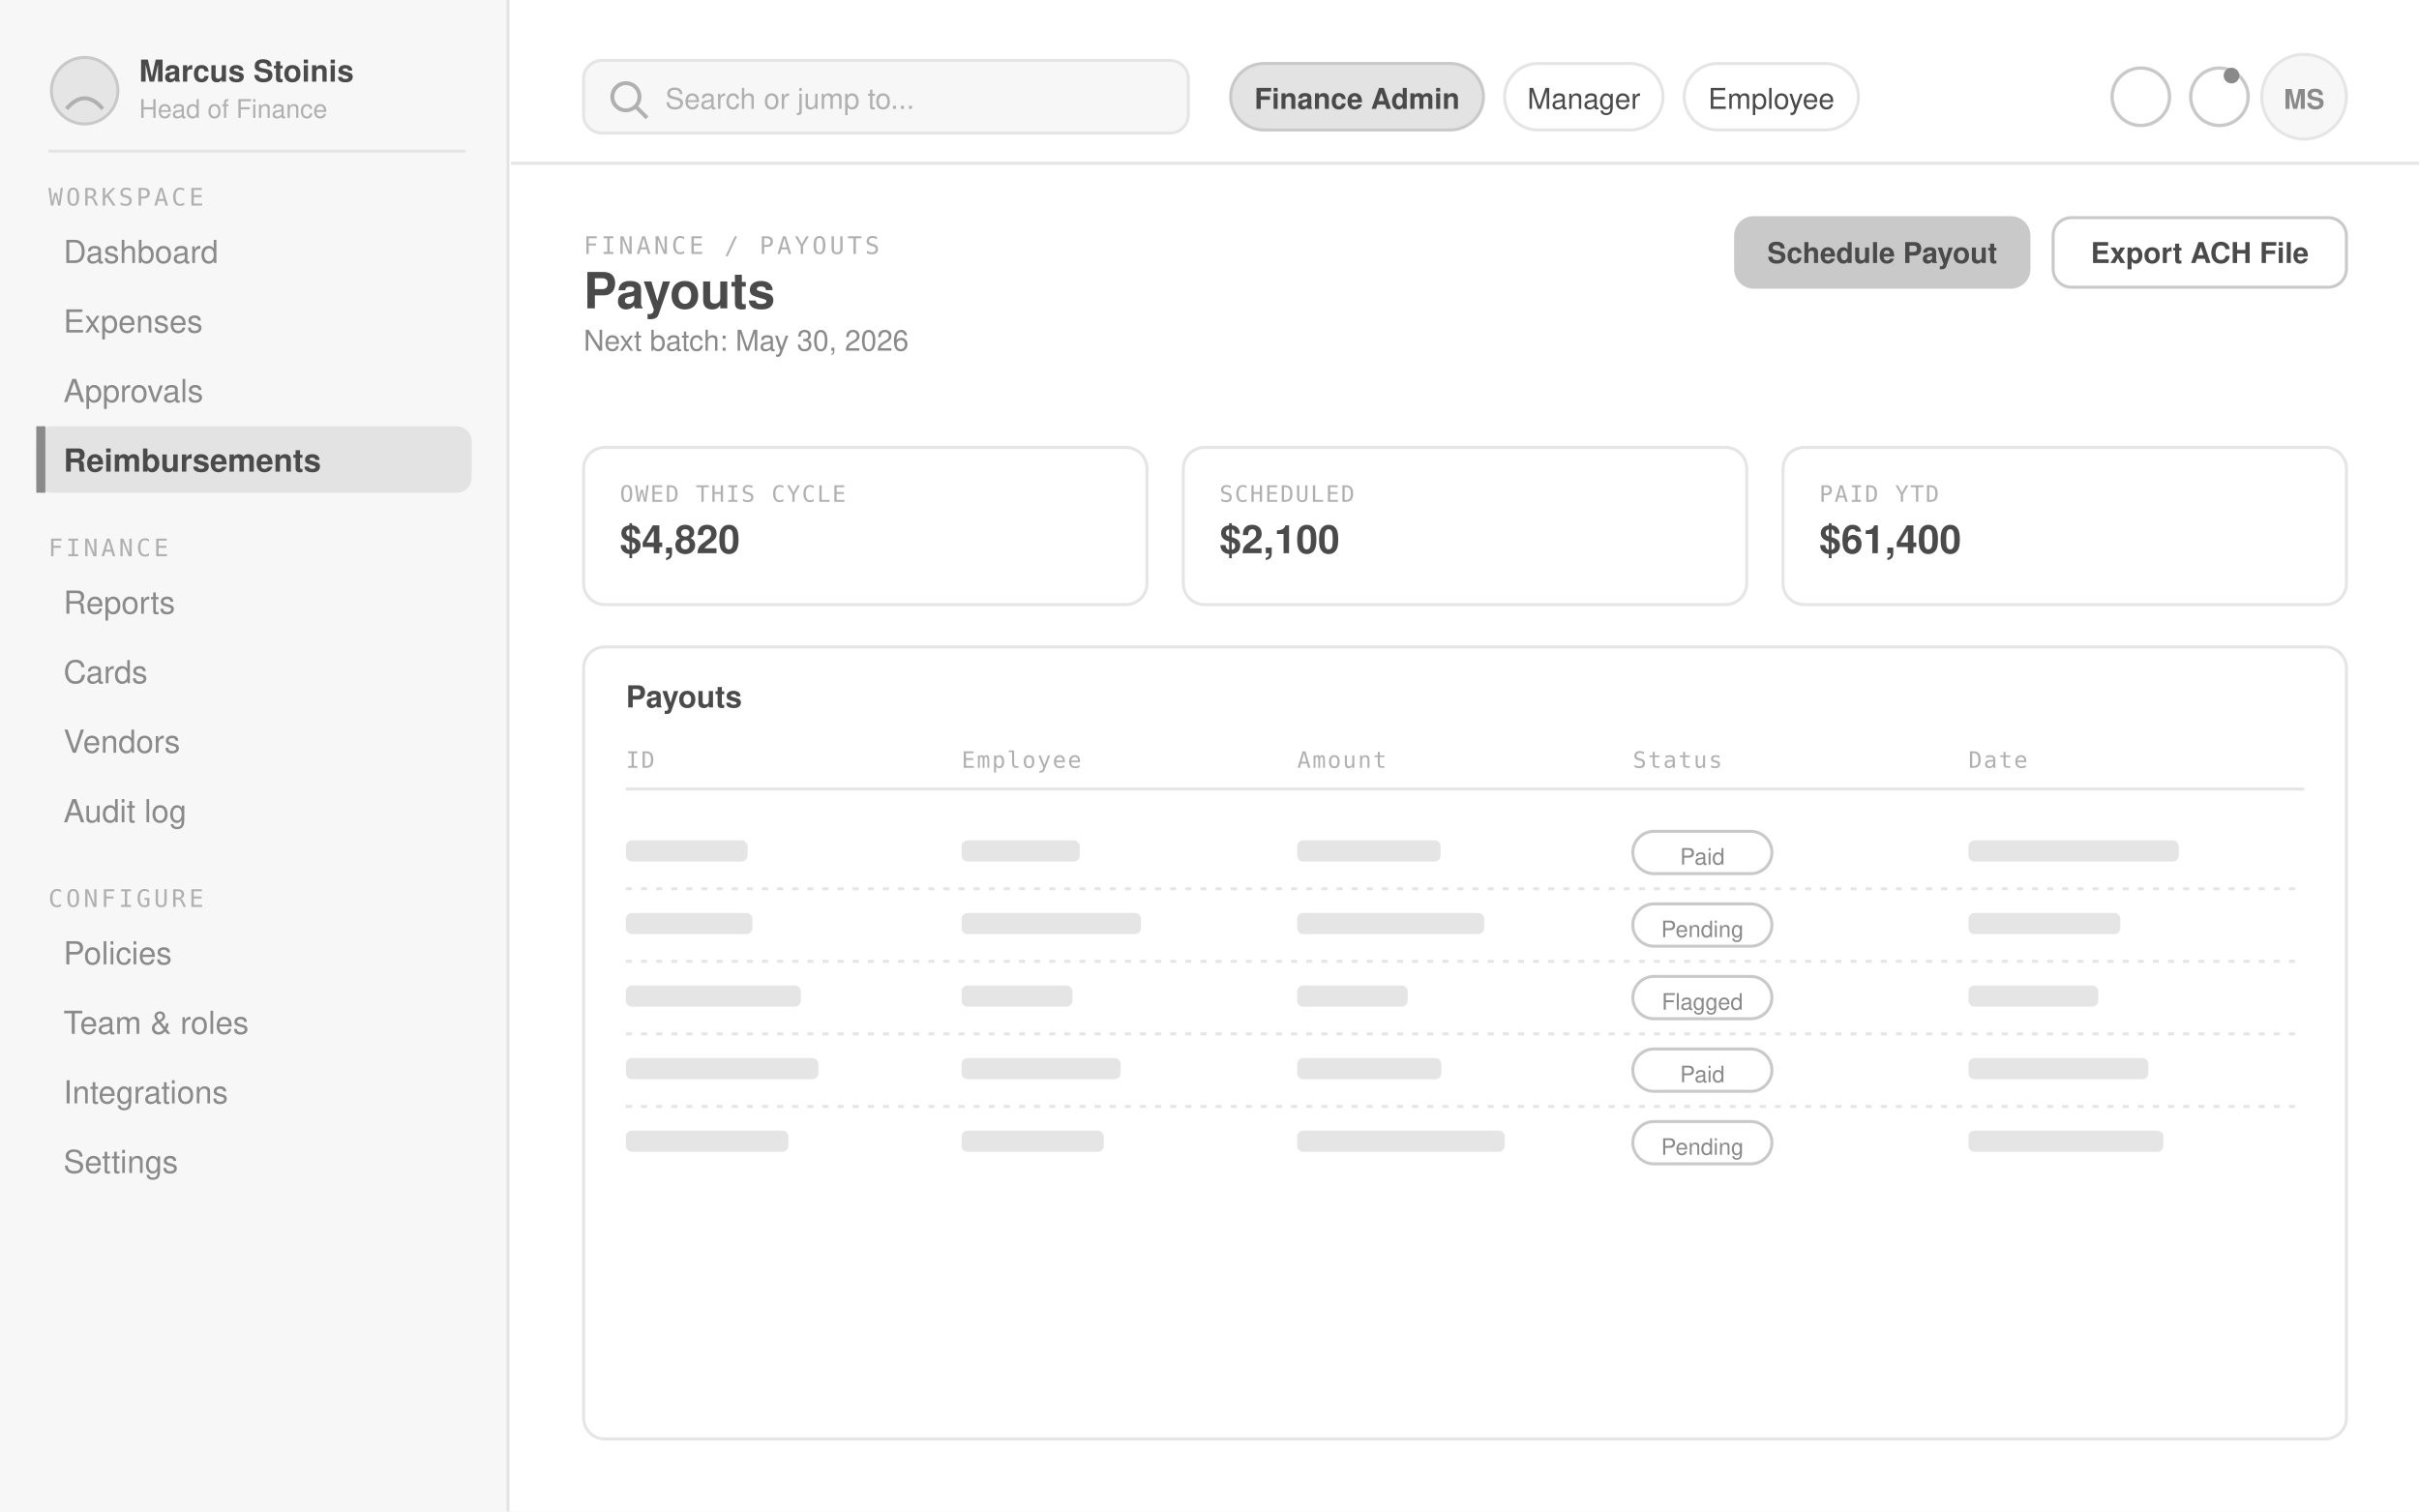
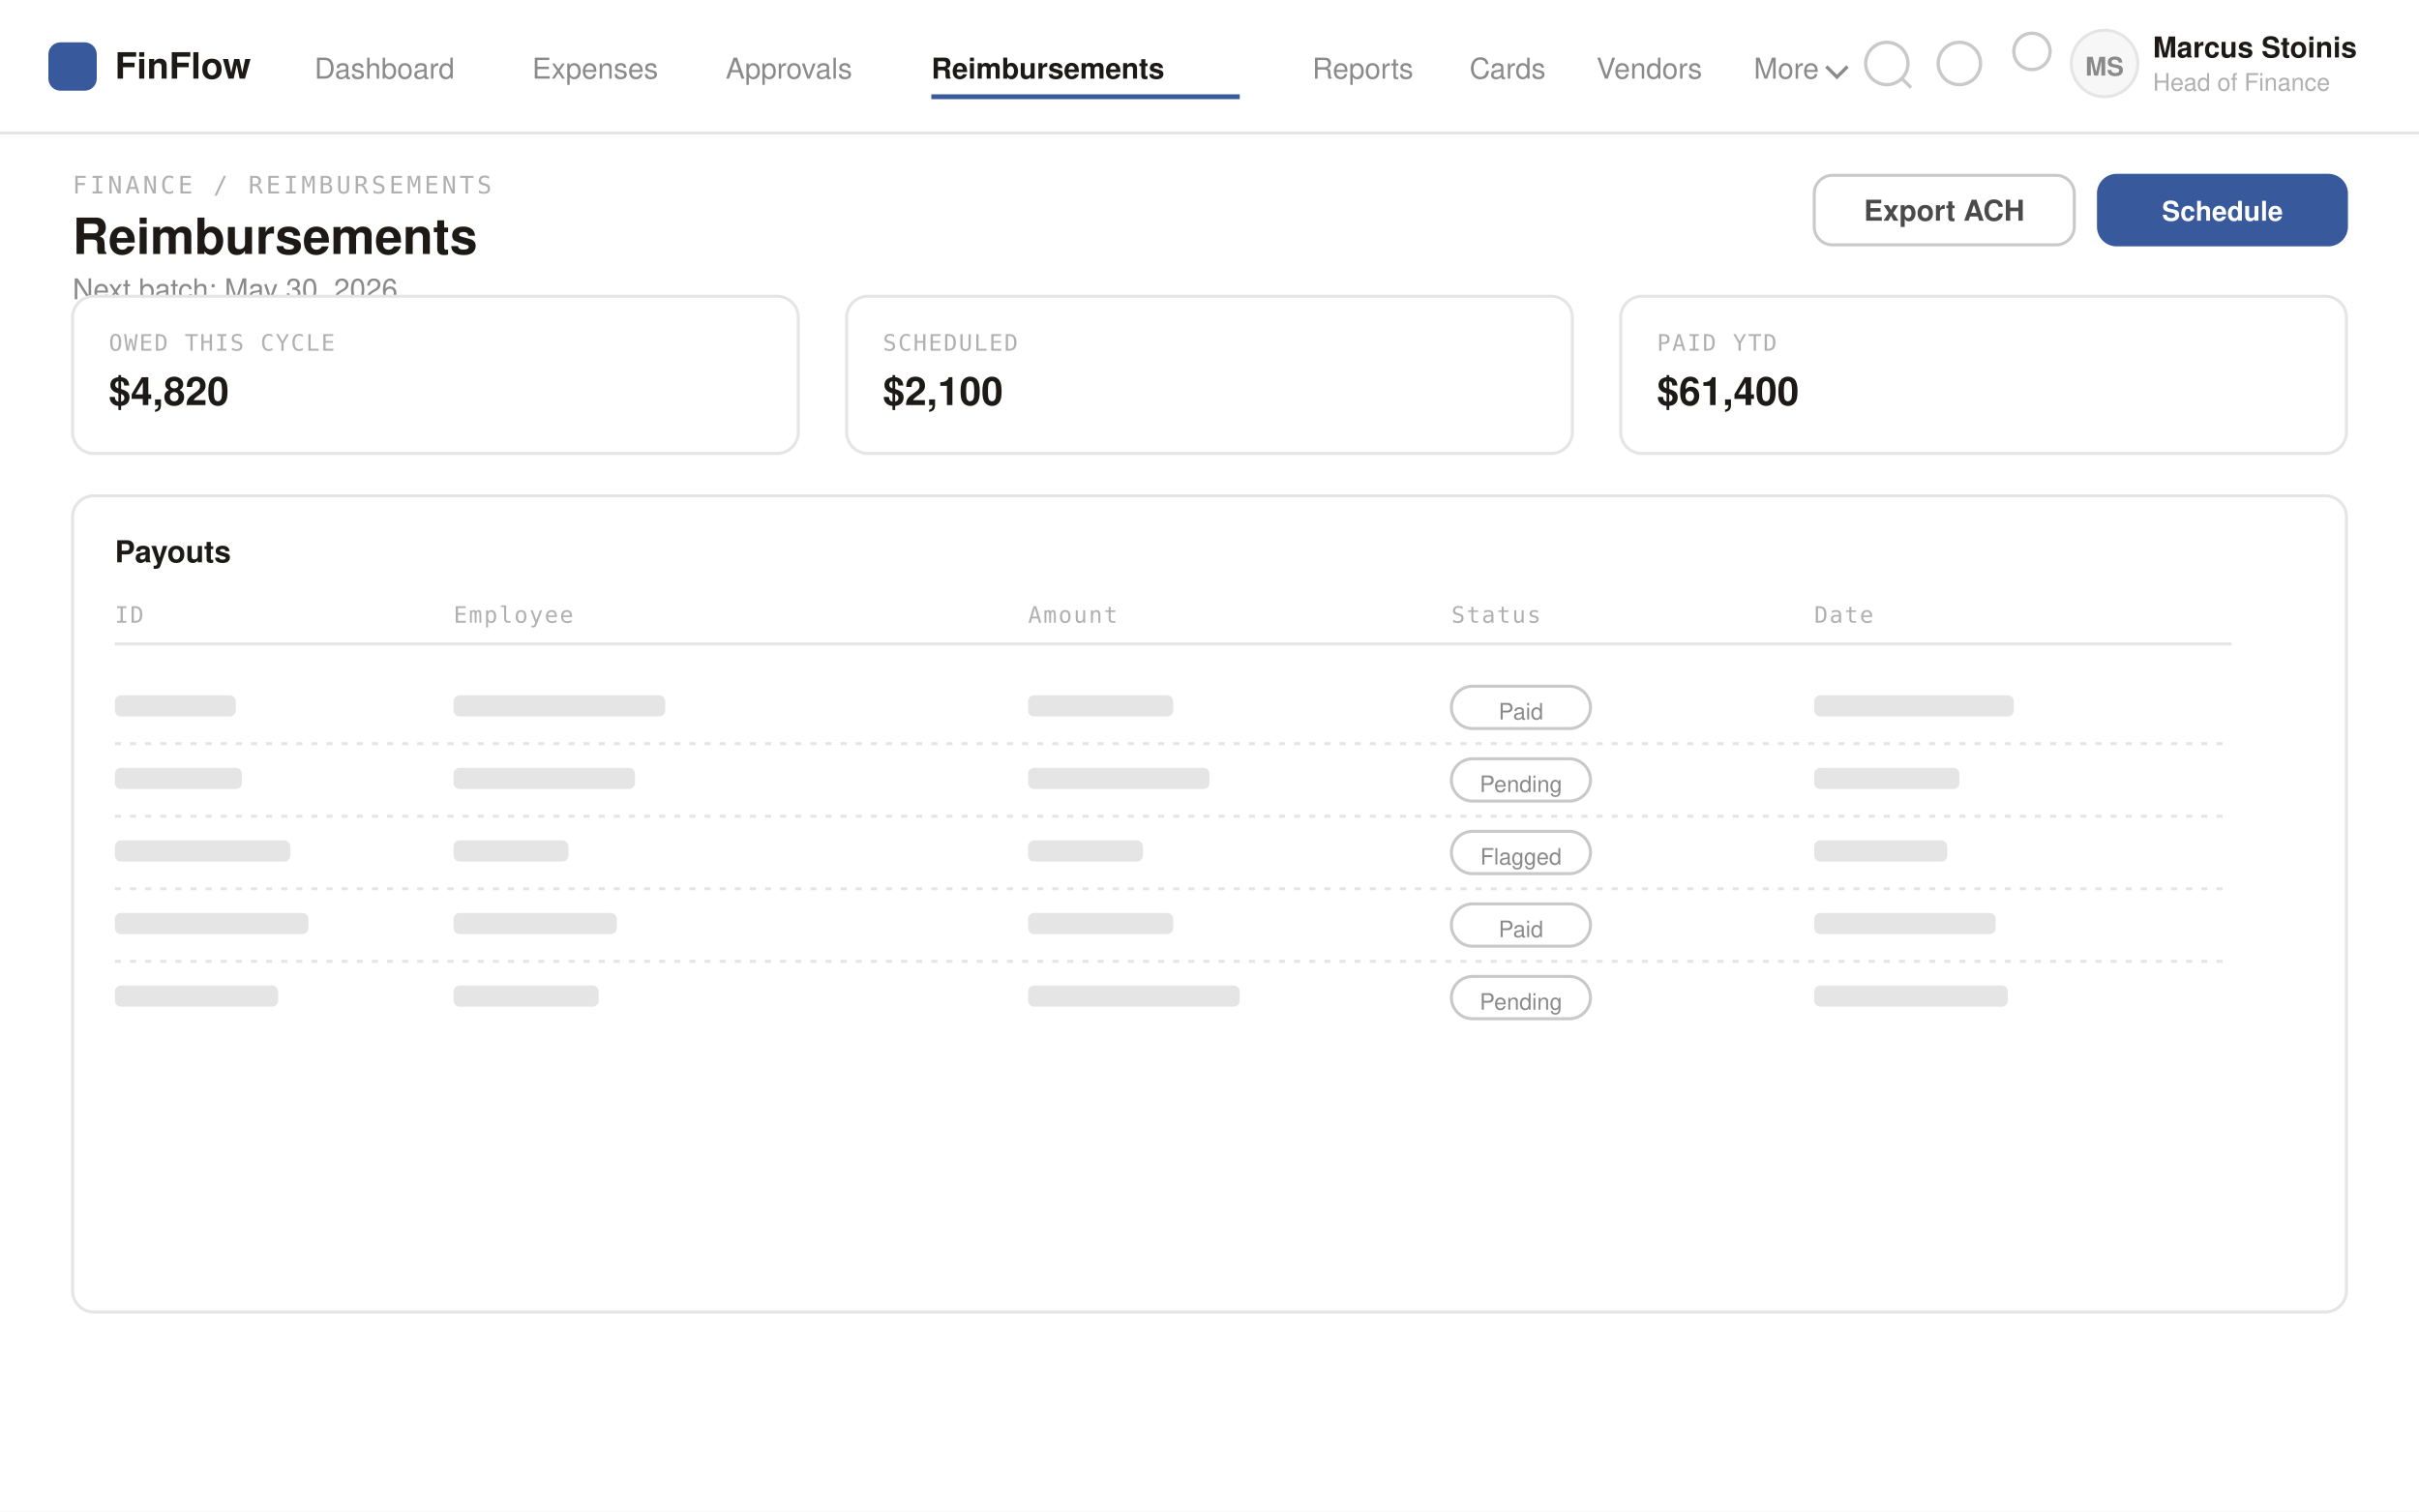
<svg xmlns="http://www.w3.org/2000/svg" viewBox="0 0 800 500" width="800" height="500" font-family="Helvetica, Arial, sans-serif">
  <rect width="800" height="500" fill="#FFFFFF" />
-   <rect x="0" y="0" width="168" height="500" fill="#F7F7F7" />
-   <circle cx="28" cy="30" r="11" fill="#E5E5E5" stroke="#C9C9C9" />
-   <path d="M 22 36 q6 -7 12 0" stroke="#B0B0B0" fill="none" stroke-width="1.3" />
-   <text x="46" y="27" font-family="Helvetica, Arial, sans-serif" font-size="10" font-weight="600" fill="#4A4A4A">Marcus Stoinis</text>
-   <text x="46" y="39" font-family="Helvetica, Arial, sans-serif" font-size="8.5" fill="#B0B0B0">Head of Finance</text>
-   <line x1="16" y1="50" x2="154" y2="50" stroke="#E5E5E5" />
-   <text x="16" y="68" font-family="'JetBrains Mono', ui-monospace, monospace" font-size="8" letter-spacing="1" fill="#B0B0B0">WORKSPACE</text>
-   <text x="21" y="87" font-family="Helvetica, Arial, sans-serif" font-size="10.5" fill="#8A8A8A">Dashboard</text>
-   <text x="21" y="110" font-family="Helvetica, Arial, sans-serif" font-size="10.5" fill="#8A8A8A">Expenses</text>
-   <text x="21" y="133" font-family="Helvetica, Arial, sans-serif" font-size="10.5" fill="#8A8A8A">Approvals</text>
-   <rect x="12" y="141" width="144" height="22" rx="5" fill="#E3E3E3" />
-   <rect x="12" y="141" width="3" height="22" fill="#8A8A8A" />
-   <text x="21" y="156" font-family="Helvetica, Arial, sans-serif" font-size="10.5" font-weight="700" fill="#4A4A4A">Reimbursements</text>
-   <text x="16" y="184" font-family="'JetBrains Mono', ui-monospace, monospace" font-size="8" letter-spacing="1" fill="#B0B0B0">FINANCE</text>
-   <text x="21" y="203" font-family="Helvetica, Arial, sans-serif" font-size="10.5" fill="#8A8A8A">Reports</text>
-   <text x="21" y="226" font-family="Helvetica, Arial, sans-serif" font-size="10.5" fill="#8A8A8A">Cards</text>
-   <text x="21" y="249" font-family="Helvetica, Arial, sans-serif" font-size="10.5" fill="#8A8A8A">Vendors</text>
-   <text x="21" y="272" font-family="Helvetica, Arial, sans-serif" font-size="10.5" fill="#8A8A8A">Audit log</text>
-   <text x="16" y="300" font-family="'JetBrains Mono', ui-monospace, monospace" font-size="8" letter-spacing="1" fill="#B0B0B0">CONFIGURE</text>
-   <text x="21" y="319" font-family="Helvetica, Arial, sans-serif" font-size="10.5" fill="#8A8A8A">Policies</text>
-   <text x="21" y="342" font-family="Helvetica, Arial, sans-serif" font-size="10.5" fill="#8A8A8A">Team &amp; roles</text>
-   <text x="21" y="365" font-family="Helvetica, Arial, sans-serif" font-size="10.5" fill="#8A8A8A">Integrations</text>
-   <text x="21" y="388" font-family="Helvetica, Arial, sans-serif" font-size="10.5" fill="#8A8A8A">Settings</text>
-   <line x1="168" y1="0" x2="168" y2="500" stroke="#E5E5E5" />
-   <rect x="170" y="0" width="630" height="500" fill="#FFFFFF" />
-   <rect x="193" y="20" width="200" height="24" rx="6" fill="#F7F7F7" stroke="#E5E5E5" />
-   <circle cx="207" cy="32" r="4.5" fill="none" stroke="#B0B0B0" stroke-width="1.3" />
-   <line x1="210" y1="35" x2="214" y2="39" stroke="#B0B0B0" stroke-width="1.3" />
-   <text x="220" y="36" font-family="Helvetica, Arial, sans-serif" font-size="9.5" fill="#B0B0B0">Search or jump to...</text>
-   <rect x="407" y="21" width="83.6" height="22" rx="11" fill="#E3E3E3" stroke="#C9C9C9" />
-   <text x="448.8" y="36" text-anchor="middle" font-family="Helvetica, Arial, sans-serif" font-size="9.5" font-weight="700" fill="#4A4A4A">Finance Admin</text>
-   <rect x="497.6" y="21" width="52.4" height="22" rx="11" fill="none" stroke="#E5E5E5" />
-   <text x="523.8" y="36" text-anchor="middle" font-family="Helvetica, Arial, sans-serif" font-size="9.5" font-weight="500" fill="#4A4A4A">Manager</text>
-   <rect x="557.0" y="21" width="57.6" height="22" rx="11" fill="none" stroke="#E5E5E5" />
-   <text x="585.8" y="36" text-anchor="middle" font-family="Helvetica, Arial, sans-serif" font-size="9.5" font-weight="500" fill="#4A4A4A">Employee</text>
-   <circle cx="762" cy="32" r="14" fill="#F7F7F7" stroke="#E5E5E5" />
-   <text x="762" y="36" text-anchor="middle" font-family="Helvetica, Arial, sans-serif" font-size="9" font-weight="700" fill="#8A8A8A">MS</text>
-   <circle cx="734" cy="32" r="9.5" fill="none" stroke="#C9C9C9" stroke-width="1.1" />
-   <circle cx="708" cy="32" r="9.5" fill="none" stroke="#C9C9C9" stroke-width="1.1" />
-   <circle cx="738" cy="25" r="2.6" fill="#8A8A8A" />
-   <line x1="169" y1="54" x2="800" y2="54" stroke="#E5E5E5" />
-   <text x="193" y="84" font-family="'JetBrains Mono', ui-monospace, monospace" font-size="8" letter-spacing="1" fill="#B0B0B0">FINANCE / PAYOUTS</text>
-   <text x="193" y="102" font-family="Helvetica, Arial, sans-serif" font-size="16.5" font-weight="700" fill="#4A4A4A">Payouts</text>
-   <text x="193" y="116" font-family="Helvetica, Arial, sans-serif" font-size="9.5" fill="#8A8A8A">Next batch: May 30, 2026</text>
-   <rect x="679.0" y="72" width="97.0" height="23" rx="6" fill="#FFFFFF" stroke="#C9C9C9" />
-   <text x="727.5" y="87" text-anchor="middle" font-family="Helvetica, Arial, sans-serif" font-size="9.5" font-weight="600" fill="#4A4A4A">Export ACH File</text>
-   <rect x="574.0" y="72" width="97.0" height="23" rx="6" fill="#C9C9C9" stroke="#C9C9C9" />
-   <text x="622.5" y="87" text-anchor="middle" font-family="Helvetica, Arial, sans-serif" font-size="9.5" font-weight="700" fill="#4A4A4A">Schedule Payout</text>
-   <rect x="193.0" y="148" width="186.333" height="52" rx="7" fill="#FFFFFF" stroke="#E5E5E5" />
-   <text x="205.0" y="166" font-family="'JetBrains Mono', ui-monospace, monospace" font-size="7.5" letter-spacing=".5" fill="#B0B0B0">OWED THIS CYCLE</text>
-   <text x="205.0" y="183" font-family="Helvetica, Arial, sans-serif" font-size="13" font-weight="700" fill="#4A4A4A">$4,820</text>
-   <rect x="391.333" y="148" width="186.333" height="52" rx="7" fill="#FFFFFF" stroke="#E5E5E5" />
-   <text x="403.333" y="166" font-family="'JetBrains Mono', ui-monospace, monospace" font-size="7.5" letter-spacing=".5" fill="#B0B0B0">SCHEDULED</text>
-   <text x="403.333" y="183" font-family="Helvetica, Arial, sans-serif" font-size="13" font-weight="700" fill="#4A4A4A">$2,100</text>
-   <rect x="589.667" y="148" width="186.333" height="52" rx="7" fill="#FFFFFF" stroke="#E5E5E5" />
-   <text x="601.667" y="166" font-family="'JetBrains Mono', ui-monospace, monospace" font-size="7.5" letter-spacing=".5" fill="#B0B0B0">PAID YTD</text>
-   <text x="601.667" y="183" font-family="Helvetica, Arial, sans-serif" font-size="13" font-weight="700" fill="#4A4A4A">$61,400</text>
-   <rect x="193" y="214" width="583" height="262" rx="7" fill="#FFFFFF" stroke="#E5E5E5" />
-   <text x="207" y="234" font-family="Helvetica, Arial, sans-serif" font-size="10" font-weight="600" fill="#4A4A4A">Payouts</text>
-   <text x="207.0" y="254" font-family="'JetBrains Mono', ui-monospace, monospace" font-size="7.5" letter-spacing=".5" fill="#B0B0B0">ID</text>
-   <text x="318.0" y="254" font-family="'JetBrains Mono', ui-monospace, monospace" font-size="7.5" letter-spacing=".5" fill="#B0B0B0">Employee</text>
-   <text x="429.0" y="254" font-family="'JetBrains Mono', ui-monospace, monospace" font-size="7.5" letter-spacing=".5" fill="#B0B0B0">Amount</text>
-   <text x="540.0" y="254" font-family="'JetBrains Mono', ui-monospace, monospace" font-size="7.5" letter-spacing=".5" fill="#B0B0B0">Status</text>
-   <text x="651.0" y="254" font-family="'JetBrains Mono', ui-monospace, monospace" font-size="7.5" letter-spacing=".5" fill="#B0B0B0">Date</text>
-   <line x1="207" y1="261" x2="762" y2="261" stroke="#E5E5E5" />
-   <rect x="207.0" y="278" width="40.247" height="7" rx="2" fill="#E5E5E5" />
-   <rect x="318.0" y="278" width="39.092" height="7" rx="2" fill="#E5E5E5" />
-   <rect x="429.0" y="278" width="47.415" height="7" rx="2" fill="#E5E5E5" />
-   <rect x="540.0" y="275" width="46" height="14" rx="7" fill="none" stroke="#C9C9C9" />
-   <text x="563.0" y="286" text-anchor="middle" font-family="Helvetica, Arial, sans-serif" font-size="7.5" fill="#8A8A8A">Paid</text>
-   <rect x="651.0" y="278" width="69.574" height="7" rx="2" fill="#E5E5E5" />
-   <line x1="207" y1="294" x2="762" y2="294" stroke="#E5E5E5" stroke-dasharray="2 3" />
-   <rect x="207.0" y="302" width="41.839" height="7" rx="2" fill="#E5E5E5" />
-   <rect x="318.0" y="302" width="59.337" height="7" rx="2" fill="#E5E5E5" />
-   <rect x="429.0" y="302" width="61.839" height="7" rx="2" fill="#E5E5E5" />
-   <rect x="540.0" y="299" width="46" height="14" rx="7" fill="none" stroke="#C9C9C9" />
-   <text x="563.0" y="310" text-anchor="middle" font-family="Helvetica, Arial, sans-serif" font-size="7.5" fill="#8A8A8A">Pending</text>
-   <rect x="651.0" y="302" width="50.205" height="7" rx="2" fill="#E5E5E5" />
-   <line x1="207" y1="318" x2="762" y2="318" stroke="#E5E5E5" stroke-dasharray="2 3" />
-   <rect x="207.0" y="326" width="57.859" height="7" rx="2" fill="#E5E5E5" />
-   <rect x="318.0" y="326" width="36.691" height="7" rx="2" fill="#E5E5E5" />
-   <rect x="429.0" y="326" width="36.552" height="7" rx="2" fill="#E5E5E5" />
-   <rect x="540.0" y="323" width="46" height="14" rx="7" fill="none" stroke="#C9C9C9" />
-   <text x="563.0" y="334" text-anchor="middle" font-family="Helvetica, Arial, sans-serif" font-size="7.5" fill="#8A8A8A">Flagged</text>
-   <rect x="651.0" y="326" width="42.94" height="7" rx="2" fill="#E5E5E5" />
-   <line x1="207" y1="342" x2="762" y2="342" stroke="#E5E5E5" stroke-dasharray="2 3" />
-   <rect x="207.0" y="350" width="63.649" height="7" rx="2" fill="#E5E5E5" />
-   <rect x="318.0" y="350" width="52.614" height="7" rx="2" fill="#E5E5E5" />
-   <rect x="429.0" y="350" width="47.663" height="7" rx="2" fill="#E5E5E5" />
-   <rect x="540.0" y="347" width="46" height="14" rx="7" fill="none" stroke="#C9C9C9" />
-   <text x="563.0" y="358" text-anchor="middle" font-family="Helvetica, Arial, sans-serif" font-size="7.5" fill="#8A8A8A">Paid</text>
-   <rect x="651.0" y="350" width="59.51" height="7" rx="2" fill="#E5E5E5" />
-   <line x1="207" y1="366" x2="762" y2="366" stroke="#E5E5E5" stroke-dasharray="2 3" />
-   <rect x="207.0" y="374" width="53.731" height="7" rx="2" fill="#E5E5E5" />
-   <rect x="318.0" y="374" width="47.035" height="7" rx="2" fill="#E5E5E5" />
-   <rect x="429.0" y="374" width="68.625" height="7" rx="2" fill="#E5E5E5" />
-   <rect x="540.0" y="371" width="46" height="14" rx="7" fill="none" stroke="#C9C9C9" />
-   <text x="563.0" y="382" text-anchor="middle" font-family="Helvetica, Arial, sans-serif" font-size="7.5" fill="#8A8A8A">Pending</text>
-   <rect x="651.0" y="374" width="64.461" height="7" rx="2" fill="#E5E5E5" />
+   <rect x="16" y="14" width="16" height="16" rx="4" fill="#385A9C" />
+   <text x="38" y="26" font-family="Helvetica, Arial, sans-serif" font-size="12" font-weight="700" fill="#1C1917">FinFlow</text>
+   <text x="104" y="26" font-family="Helvetica, Arial, sans-serif" font-size="9.5" fill="#8A8A8A">Dashboard</text>
+   <text x="176" y="26" font-family="Helvetica, Arial, sans-serif" font-size="9.5" fill="#8A8A8A">Expenses</text>
+   <text x="240" y="26" font-family="Helvetica, Arial, sans-serif" font-size="9.5" fill="#8A8A8A">Approvals</text>
+   <text x="308" y="26" font-family="Helvetica, Arial, sans-serif" font-size="9.5" font-weight="700" fill="#1C1917">Reimbursements</text>
+   <line x1="308" y1="32" x2="410" y2="32" stroke="#385A9C" stroke-width="1.6" />
+   <text x="434" y="26" font-family="Helvetica, Arial, sans-serif" font-size="9.5" fill="#8A8A8A">Reports</text>
+   <text x="486" y="26" font-family="Helvetica, Arial, sans-serif" font-size="9.5" fill="#8A8A8A">Cards</text>
+   <text x="528" y="26" font-family="Helvetica, Arial, sans-serif" font-size="9.5" fill="#8A8A8A">Vendors</text>
+   <text x="580" y="26" font-family="Helvetica, Arial, sans-serif" font-size="9.5" fill="#8A8A8A">More</text>
+   <path d="M 604 22 l3.5 3.5 l3.5 -3.5" stroke="#8A8A8A" fill="none" stroke-width="1.1" />
+   <circle cx="624" cy="21" r="7" fill="none" stroke="#C9C9C9" stroke-width="1.1" />
+   <line x1="629" y1="26" x2="632" y2="29" stroke="#C9C9C9" stroke-width="1.1" />
+   <circle cx="648" cy="21" r="7" fill="none" stroke="#C9C9C9" stroke-width="1.1" />
+   <circle cx="672" cy="17" r="6" fill="none" stroke="#C9C9C9" stroke-width="1.1" />
+   <circle cx="696" cy="21" r="11" fill="#F7F7F7" stroke="#E5E5E5" />
+   <text x="696" y="25" text-anchor="middle" font-family="Helvetica, Arial, sans-serif" font-size="8.5" font-weight="700" fill="#8A8A8A">MS</text>
+   <text x="712" y="19" font-family="Helvetica, Arial, sans-serif" font-size="9.5" font-weight="600" fill="#1C1917">Marcus Stoinis</text>
+   <text x="712" y="30" font-family="Helvetica, Arial, sans-serif" font-size="8" fill="#B0B0B0">Head of Finance</text>
+   <line x1="0" y1="44" x2="800" y2="44" stroke="#E5E5E5" />
+   <text x="24" y="64" font-family="'JetBrains Mono', ui-monospace, monospace" font-size="8" letter-spacing="1" fill="#B0B0B0">FINANCE / REIMBURSEMENTS</text>
+   <text x="24" y="84" font-family="Helvetica, Arial, sans-serif" font-size="16.5" font-weight="700" fill="#1C1917">Reimbursements</text>
+   <text x="24" y="99" font-family="Helvetica, Arial, sans-serif" font-size="9.5" fill="#8A8A8A">Next batch: May 30, 2026</text>
+   <rect x="600" y="58" width="86" height="23" rx="6" fill="#FFFFFF" stroke="#C9C9C9" />
+   <text x="643" y="73" text-anchor="middle" font-family="Helvetica, Arial, sans-serif" font-size="9.5" font-weight="600" fill="#4A4A4A">Export ACH</text>
+   <rect x="694" y="58" width="82" height="23" rx="6" fill="#385A9C" stroke="#385A9C" />
+   <text x="735" y="73" text-anchor="middle" font-family="Helvetica, Arial, sans-serif" font-size="9" font-weight="700" fill="#FFFFFF">Schedule</text>
+   <rect x="24" y="98" width="240" height="52" rx="7" fill="#FFFFFF" stroke="#E5E5E5" />
+   <text x="36" y="116" font-family="'JetBrains Mono', ui-monospace, monospace" font-size="7.5" letter-spacing=".5" fill="#B0B0B0">OWED THIS CYCLE</text>
+   <text x="36" y="134" font-family="Helvetica, Arial, sans-serif" font-size="13" font-weight="700" fill="#1C1917">$4,820</text>
+   <rect x="280" y="98" width="240" height="52" rx="7" fill="#FFFFFF" stroke="#E5E5E5" />
+   <text x="292" y="116" font-family="'JetBrains Mono', ui-monospace, monospace" font-size="7.5" letter-spacing=".5" fill="#B0B0B0">SCHEDULED</text>
+   <text x="292" y="134" font-family="Helvetica, Arial, sans-serif" font-size="13" font-weight="700" fill="#1C1917">$2,100</text>
+   <rect x="536" y="98" width="240" height="52" rx="7" fill="#FFFFFF" stroke="#E5E5E5" />
+   <text x="548" y="116" font-family="'JetBrains Mono', ui-monospace, monospace" font-size="7.5" letter-spacing=".5" fill="#B0B0B0">PAID YTD</text>
+   <text x="548" y="134" font-family="Helvetica, Arial, sans-serif" font-size="13" font-weight="700" fill="#1C1917">$61,400</text>
+   <rect x="24" y="164" width="752" height="270" rx="7" fill="#FFFFFF" stroke="#E5E5E5" />
+   <text x="38" y="186" font-family="Helvetica, Arial, sans-serif" font-size="10" font-weight="600" fill="#1C1917">Payouts</text>
+   <text x="38" y="206" font-family="'JetBrains Mono', ui-monospace, monospace" font-size="7.5" letter-spacing=".5" fill="#B0B0B0">ID</text>
+   <text x="150" y="206" font-family="'JetBrains Mono', ui-monospace, monospace" font-size="7.5" letter-spacing=".5" fill="#B0B0B0">Employee</text>
+   <text x="340" y="206" font-family="'JetBrains Mono', ui-monospace, monospace" font-size="7.5" letter-spacing=".5" fill="#B0B0B0">Amount</text>
+   <text x="480" y="206" font-family="'JetBrains Mono', ui-monospace, monospace" font-size="7.5" letter-spacing=".5" fill="#B0B0B0">Status</text>
+   <text x="600" y="206" font-family="'JetBrains Mono', ui-monospace, monospace" font-size="7.5" letter-spacing=".5" fill="#B0B0B0">Date</text>
+   <line x1="38" y1="213" x2="738" y2="213" stroke="#E5E5E5" />
+   <rect x="38" y="230" width="40" height="7" rx="2" fill="#E5E5E5" />
+   <rect x="150" y="230" width="70" height="7" rx="2" fill="#E5E5E5" />
+   <rect x="340" y="230" width="48" height="7" rx="2" fill="#E5E5E5" />
+   <rect x="480" y="227" width="46" height="14" rx="7" fill="none" stroke="#C9C9C9" />
+   <text x="503" y="238" text-anchor="middle" font-family="Helvetica, Arial, sans-serif" font-size="7.5" fill="#8A8A8A">Paid</text>
+   <rect x="600" y="230" width="66" height="7" rx="2" fill="#E5E5E5" />
+   <line x1="38" y1="246" x2="738" y2="246" stroke="#E5E5E5" stroke-dasharray="2 3" />
+   <rect x="38" y="254" width="42" height="7" rx="2" fill="#E5E5E5" />
+   <rect x="150" y="254" width="60" height="7" rx="2" fill="#E5E5E5" />
+   <rect x="340" y="254" width="60" height="7" rx="2" fill="#E5E5E5" />
+   <rect x="480" y="251" width="46" height="14" rx="7" fill="none" stroke="#C9C9C9" />
+   <text x="503" y="262" text-anchor="middle" font-family="Helvetica, Arial, sans-serif" font-size="7.5" fill="#8A8A8A">Pending</text>
+   <rect x="600" y="254" width="48" height="7" rx="2" fill="#E5E5E5" />
+   <line x1="38" y1="270" x2="738" y2="270" stroke="#E5E5E5" stroke-dasharray="2 3" />
+   <rect x="38" y="278" width="58" height="7" rx="2" fill="#E5E5E5" />
+   <rect x="150" y="278" width="38" height="7" rx="2" fill="#E5E5E5" />
+   <rect x="340" y="278" width="38" height="7" rx="2" fill="#E5E5E5" />
+   <rect x="480" y="275" width="46" height="14" rx="7" fill="none" stroke="#C9C9C9" />
+   <text x="503" y="286" text-anchor="middle" font-family="Helvetica, Arial, sans-serif" font-size="7.5" fill="#8A8A8A">Flagged</text>
+   <rect x="600" y="278" width="44" height="7" rx="2" fill="#E5E5E5" />
+   <line x1="38" y1="294" x2="738" y2="294" stroke="#E5E5E5" stroke-dasharray="2 3" />
+   <rect x="38" y="302" width="64" height="7" rx="2" fill="#E5E5E5" />
+   <rect x="150" y="302" width="54" height="7" rx="2" fill="#E5E5E5" />
+   <rect x="340" y="302" width="48" height="7" rx="2" fill="#E5E5E5" />
+   <rect x="480" y="299" width="46" height="14" rx="7" fill="none" stroke="#C9C9C9" />
+   <text x="503" y="310" text-anchor="middle" font-family="Helvetica, Arial, sans-serif" font-size="7.5" fill="#8A8A8A">Paid</text>
+   <rect x="600" y="302" width="60" height="7" rx="2" fill="#E5E5E5" />
+   <line x1="38" y1="318" x2="738" y2="318" stroke="#E5E5E5" stroke-dasharray="2 3" />
+   <rect x="38" y="326" width="54" height="7" rx="2" fill="#E5E5E5" />
+   <rect x="150" y="326" width="48" height="7" rx="2" fill="#E5E5E5" />
+   <rect x="340" y="326" width="70" height="7" rx="2" fill="#E5E5E5" />
+   <rect x="480" y="323" width="46" height="14" rx="7" fill="none" stroke="#C9C9C9" />
+   <text x="503" y="334" text-anchor="middle" font-family="Helvetica, Arial, sans-serif" font-size="7.5" fill="#8A8A8A">Pending</text>
+   <rect x="600" y="326" width="64" height="7" rx="2" fill="#E5E5E5" />
</svg>
